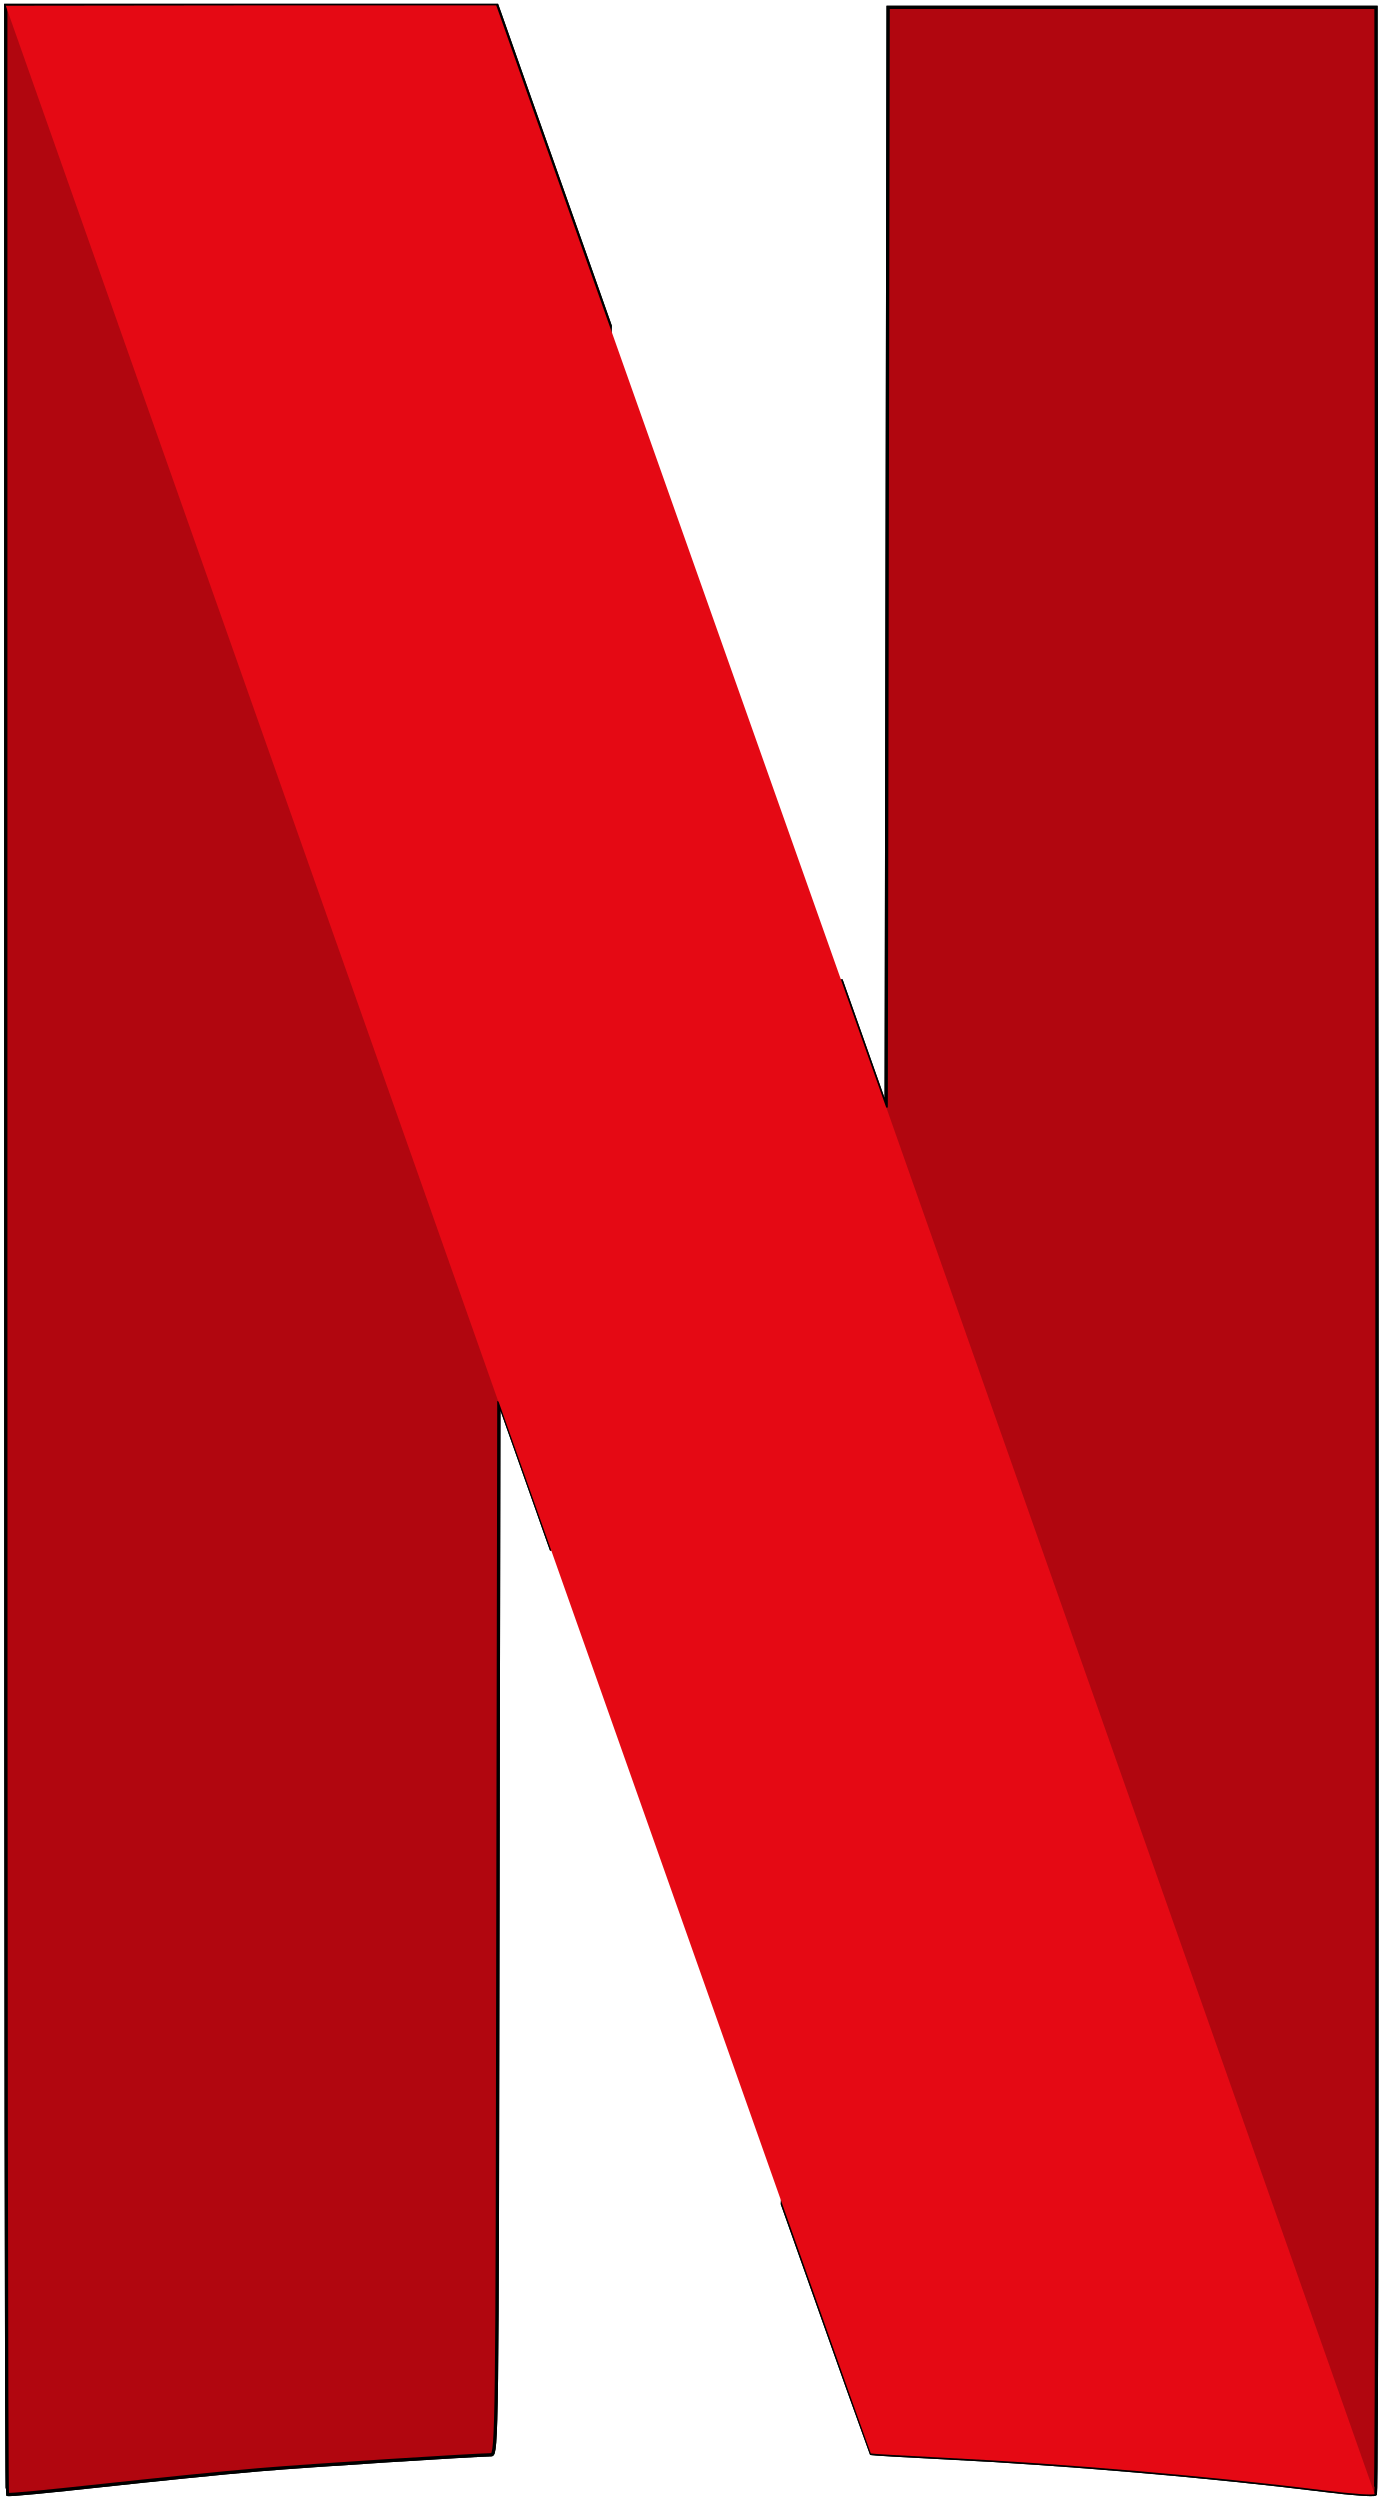
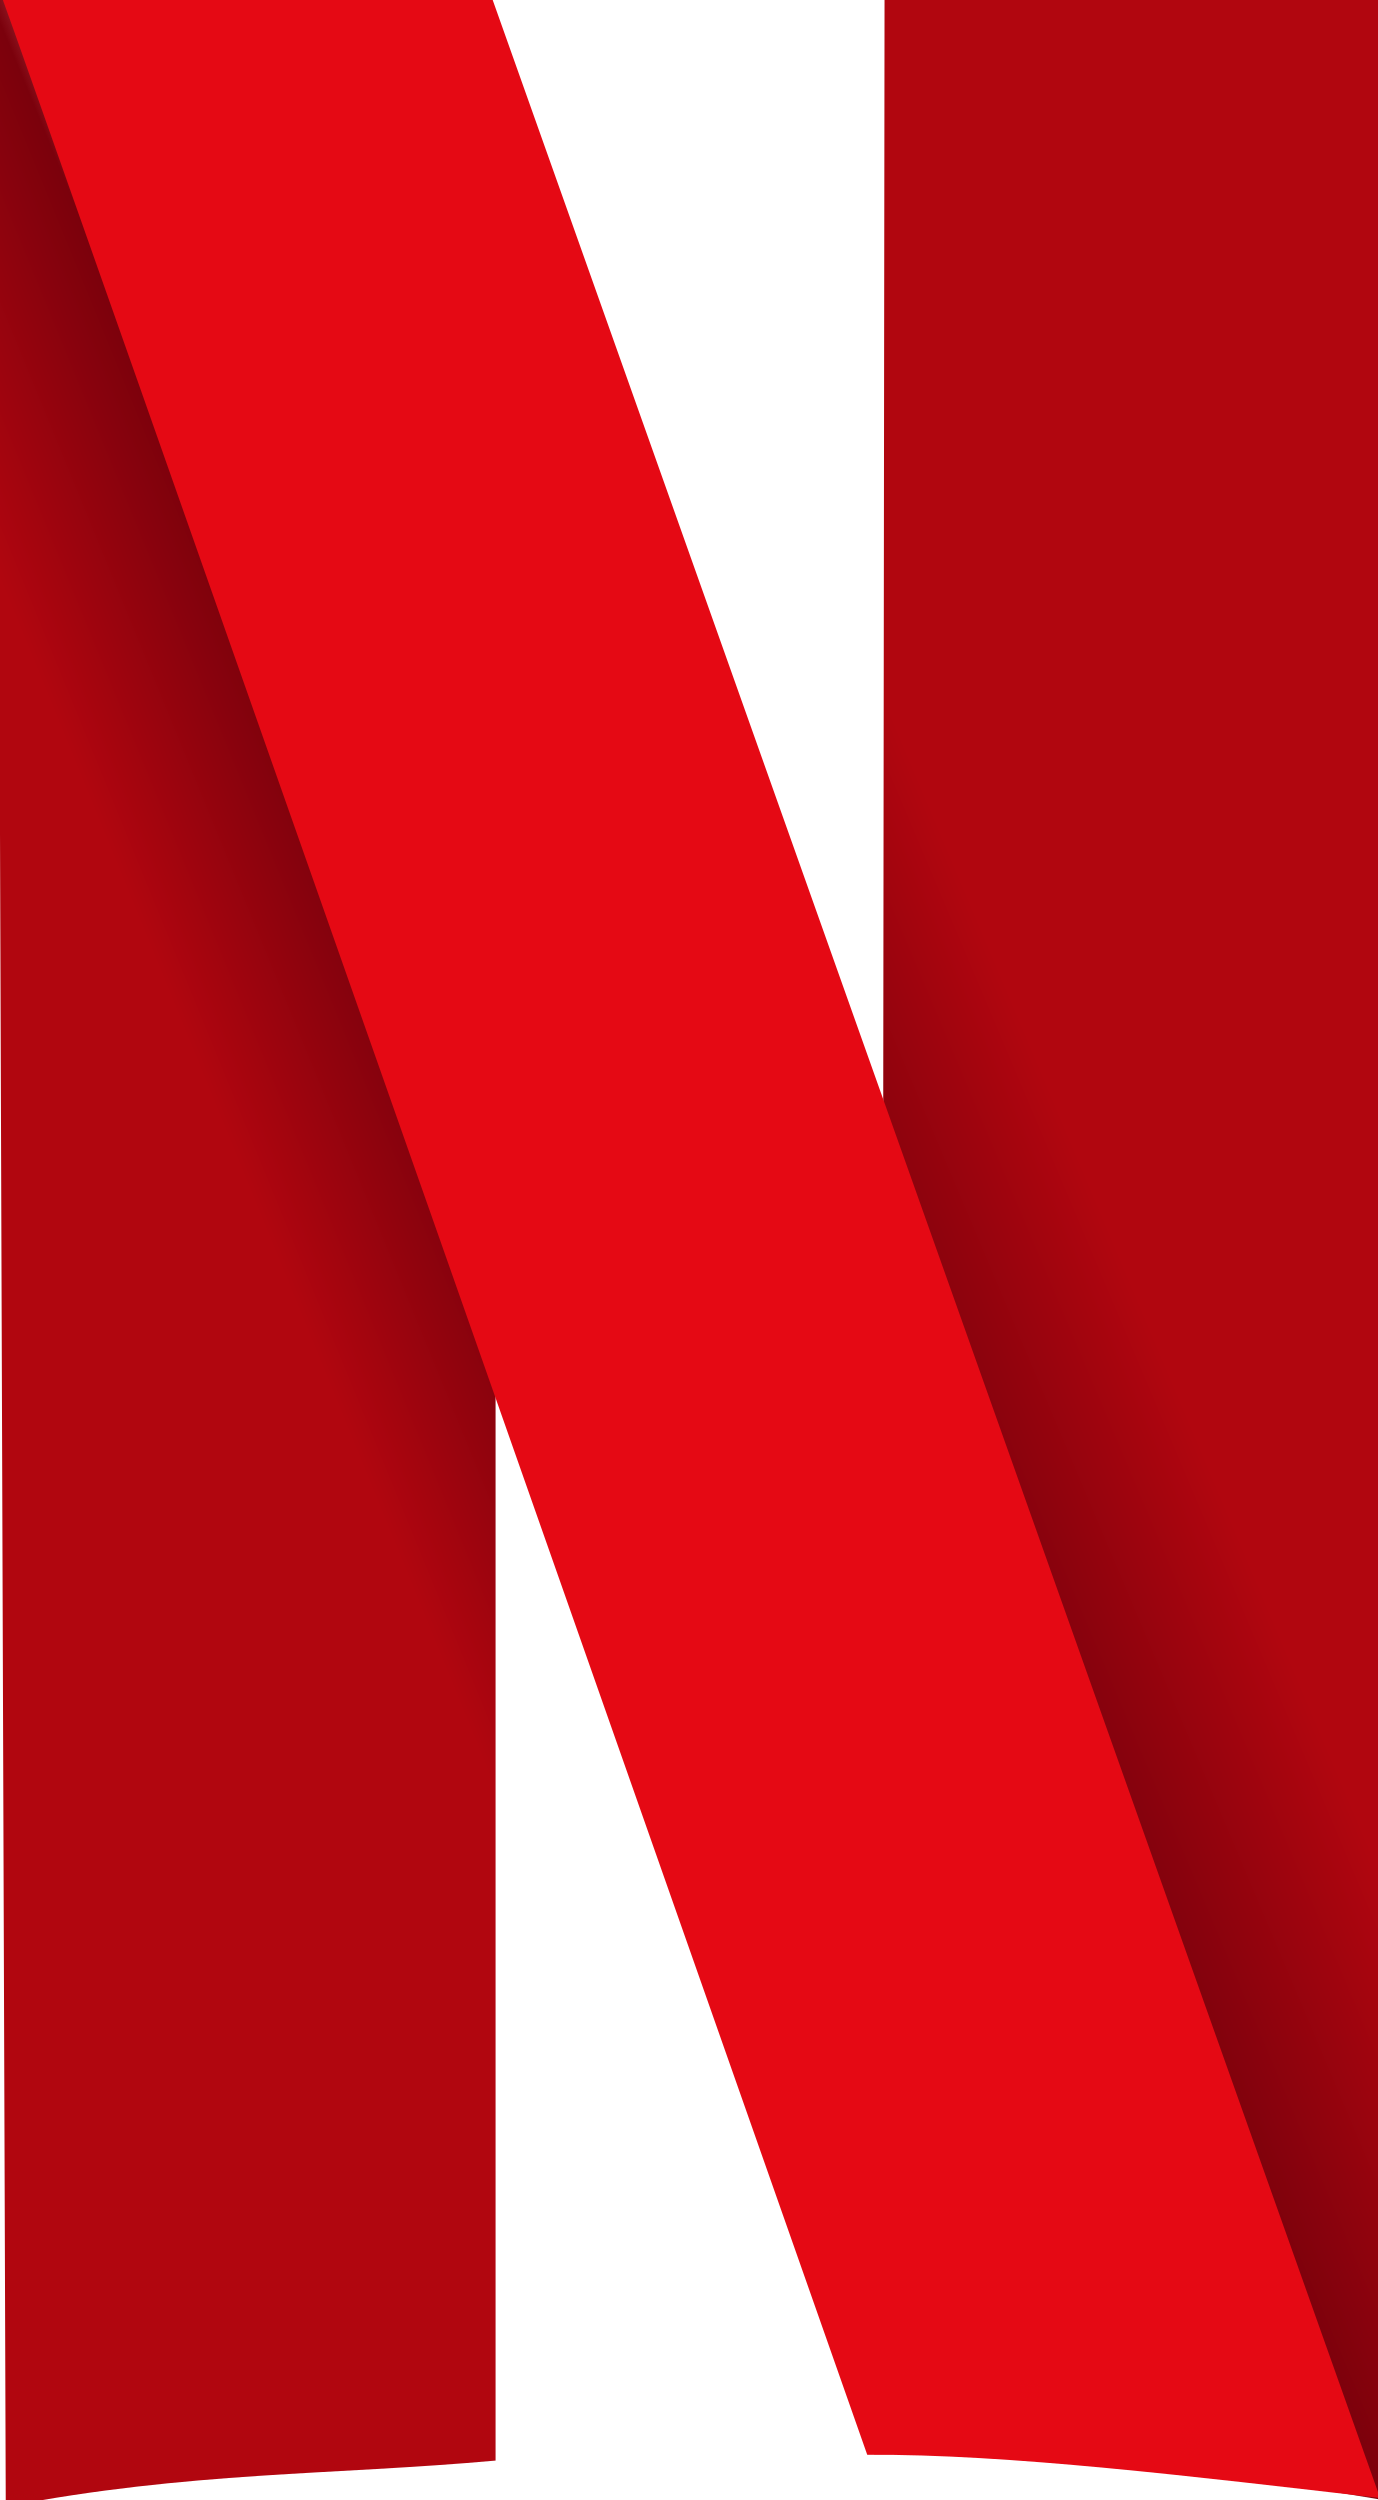
- <svg xmlns="http://www.w3.org/2000/svg" id="svg2" viewBox="0 0 122.8 222" width="1383" height="2500">
-   <style>.st0{fill:#b1060f;stroke:#000}.st1{fill:url(#path5719_1_)}.st2{fill:#e50914}</style>
-   <g id="layer1" transform="translate(12.495 6.756)">
-     <g id="g4182">
-       <g id="g5747" transform="translate(81.631 113.771) scale(.29074)">
-         <path id="path4155" class="st0" d="M-52.5-412.3l-.3 168-.3 168-13.8-39v-.1l-17.9 374c17.6 49.6 27 76.1 27.1 76.2.1.1 10.1.7 22.2 1.3 36.6 1.8 82 5.7 116.5 10 8 1 14.8 1.5 15.3 1.1s.6-171.4.5-380.1l-.3-379.4h-149z" />
-         <path id="path4157" class="st0" d="M-322-412.8V-33c0 208.9.2 380 .5 380.3.3.3 13.2-1 28.8-2.7 15.6-1.7 37.1-3.9 47.8-4.8 16.4-1.4 65.6-4.5 71.2-4.6 1.7 0 1.8-8.5 2-160.9l.3-160.9 11.9 33.6c1.8 5.2 2.4 6.8 4.2 11.9l17.9-373.9c-3.8-10.7-1.8-5.1-6.1-17.3-14.6-41.3-27-76.2-27.5-77.8l-1-2.8h-150z" />
-         <path id="path5715" class="st0" d="M-52.5-412.3l-.3 168-.3 168-13.8-39v-.1l-17.9 374c17.6 49.6 27 76.1 27.1 76.2.1.1 10.1.7 22.2 1.3 36.6 1.8 82 5.7 116.5 10 8 1 14.8 1.5 15.3 1.1s.6-171.4.5-380.1l-.3-379.4h-149z" />
-         <path id="path5717" class="st0" d="M-322-412.8V-33c0 208.9.2 380 .5 380.3.3.3 13.2-1 28.8-2.7 15.6-1.7 37.1-3.9 47.8-4.8 16.4-1.4 65.6-4.5 71.2-4.6 1.7 0 1.8-8.5 2-160.9l.3-160.9 11.9 33.6c1.8 5.2 2.4 6.8 4.2 11.9l17.9-373.9c-3.8-10.7-1.8-5.1-6.1-17.3-14.6-41.3-27-76.2-27.5-77.8l-1-2.8h-150z" />
-         <radialGradient id="path5719_1_" cx="18038.016" cy="-146.44" r="368.717" gradientTransform="matrix(.07072 -.02449 -.897 -2.5906 -1526.665 25.194)" gradientUnits="userSpaceOnUse">
-           <stop offset="0" />
-           <stop offset="1" stop-opacity="0" />
-         </radialGradient>
-         <path id="path5719" class="st1" d="M-322-412.8v213.2l150.2 398.4c0-9.1 0-14.1.1-24.5l.3-160.9 11.9 33.6C-93.5 234.2-58 334.6-57.8 334.8c.1.1 10.1.7 22.2 1.3 36.6 1.8 82 5.7 116.5 10 8 1 14.8 1.5 15.3 1.1.3-.3.5-84.1.5-202.4L-52.7-285l-.1 40.7-.3 168-13.8-39c-13.5-38.1-22.5-63.6-76.8-217-14.6-41.3-27-76.2-27.5-77.8l-1-2.8H-322v.1z" />
-         <path id="path5721" class="st2" d="M-322-412.8l150.5 426.5v-.2l11.9 33.6C-93.5 234.2-58 334.6-57.8 334.8c.1.1 10.1.7 22.2 1.3 36.6 1.8 82 5.7 116.5 10 7.9 1 14.8 1.5 15.2 1.1L-53.1-76.4v.1l-13.8-39c-13.5-38.1-22.5-63.6-76.8-217-14.6-41.3-27-76.2-27.5-77.8l-1-2.8h-74.9l-74.9.1z" />
-       </g>
-     </g>
-   </g>
+ <svg xmlns="http://www.w3.org/2000/svg" xmlns:xlink="http://www.w3.org/1999/xlink" id="Netflix_Symbol_RGB" viewBox="0 0 551.111 1000" version="1.1" width="551.111" height="1000">
+   <defs id="defs4">
+     <linearGradient id="linearGradient35887">
+       <stop style="stop-color:#b1060f;stop-opacity:1;" offset="0" id="stop35883" />
+       <stop style="stop-color:#7b010c;stop-opacity:1" offset="0.625" id="stop36053" />
+       <stop style="stop-color:#b1060f;stop-opacity:0;" offset="1" id="stop35885" />
+     </linearGradient>
+     <linearGradient id="linearGradient19332">
+       <stop style="stop-color:#b1060f;stop-opacity:1" offset="0" id="stop19328" />
+       <stop style="stop-color:#7b010c;stop-opacity:1" offset="0.546" id="stop19560" />
+       <stop style="stop-color:#e50914;stop-opacity:0;" offset="1" id="stop19330" />
+     </linearGradient>
+     <style id="style2">.cls-1{fill:#e50914;}</style>
+     <linearGradient xlink:href="#linearGradient19332" id="linearGradient13368" x1="78.234" y1="423.767" x2="221.663" y2="365.092" gradientUnits="userSpaceOnUse" />
+     <linearGradient xlink:href="#linearGradient35887" id="linearGradient35889" x1="456.365" y1="521.56" x2="309.676" y2="583.495" gradientUnits="userSpaceOnUse" />
+   </defs>
+   <path style="fill:url(#linearGradient13368);stroke:none;stroke-width:1px;stroke-linecap:butt;stroke-linejoin:miter;stroke-opacity:1;fill-opacity:1" d="M -1.152,-1.152 2.305,1002.67 C 75.578,988.559 133.197,990.101 198.229,984.23 V 0 Z" id="path6055" />
+   <path style="fill:url(#linearGradient35889);stroke:none;stroke-width:1px;stroke-linecap:butt;stroke-linejoin:miter;stroke-opacity:1;fill-opacity:1" d="m 353.816,0 h 199.382 l 2.305,1000.365 -202.839,-33.422 z" id="path678" />
+   <path style="fill:#e50914;fill-opacity:1;stroke:none;stroke-width:1px;stroke-linecap:butt;stroke-linejoin:miter;stroke-opacity:1" d="M 1.152,-3.6590427e-7 C 5.762,11.525 346.901,981.925 346.901,981.925 c 56.056,-0.4 131.219,8.753 205.144,17.287 L 197.077,-3.6590427e-7 Z" id="path362" />
</svg>
